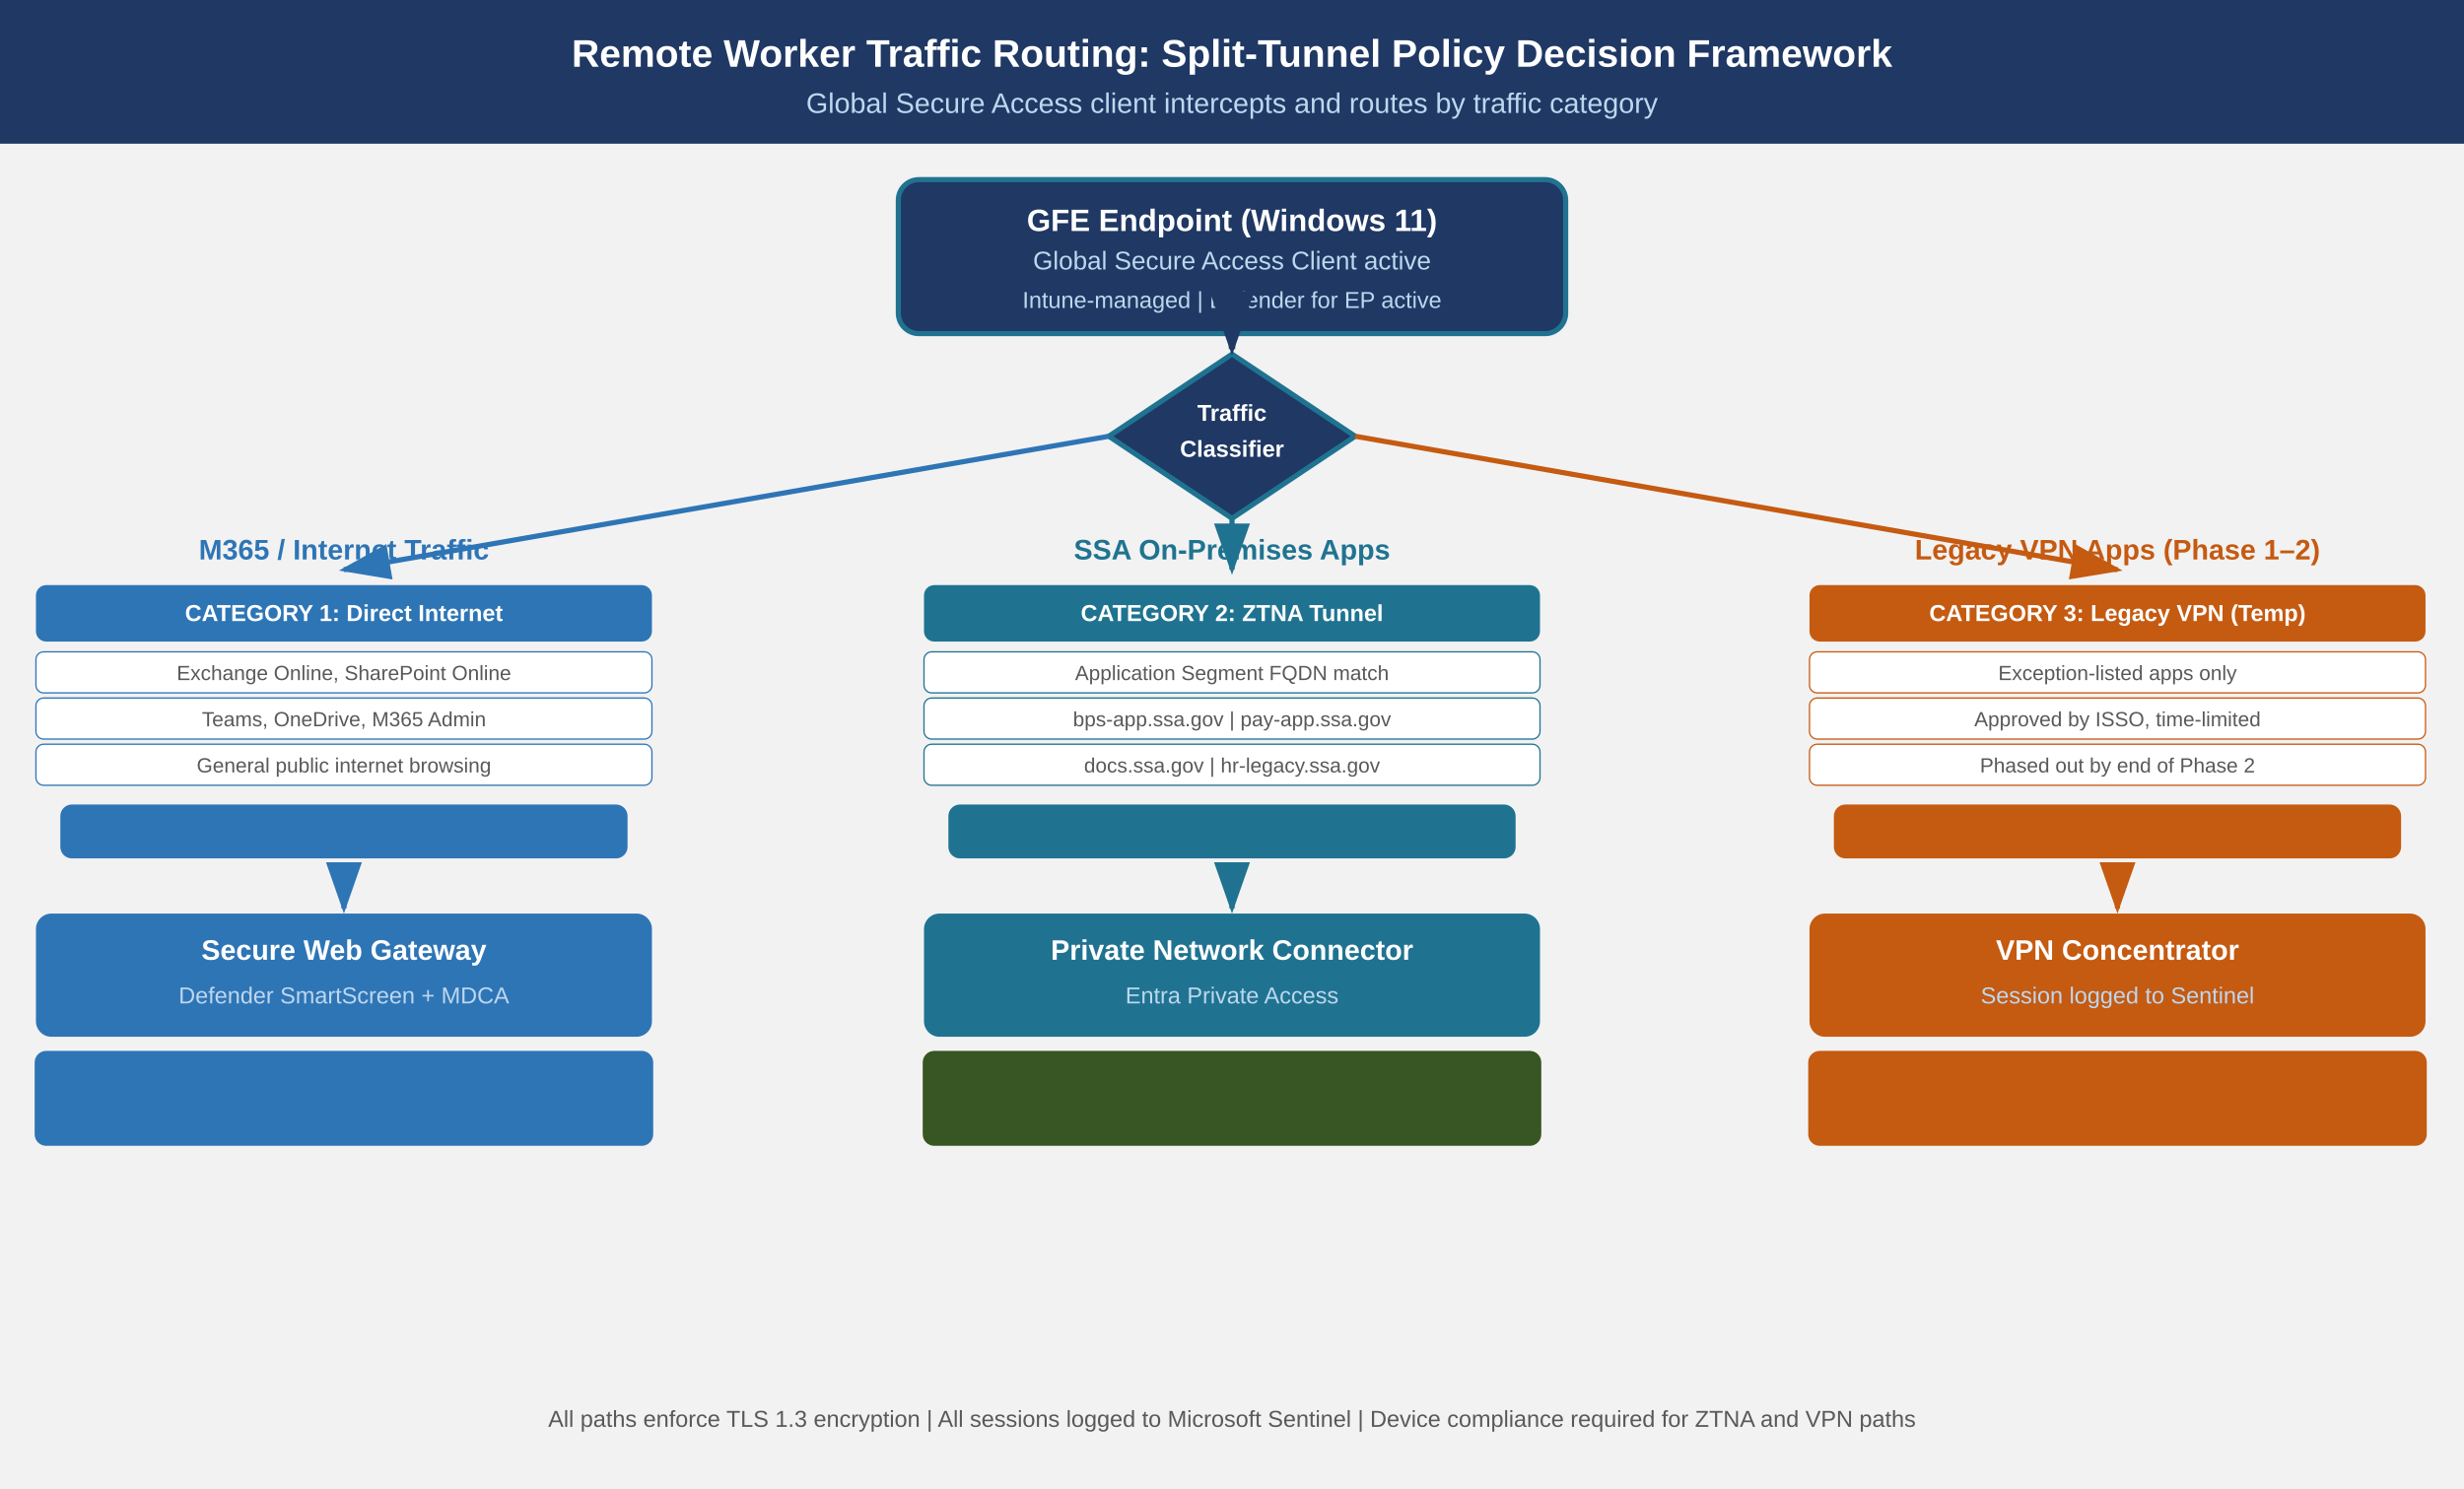
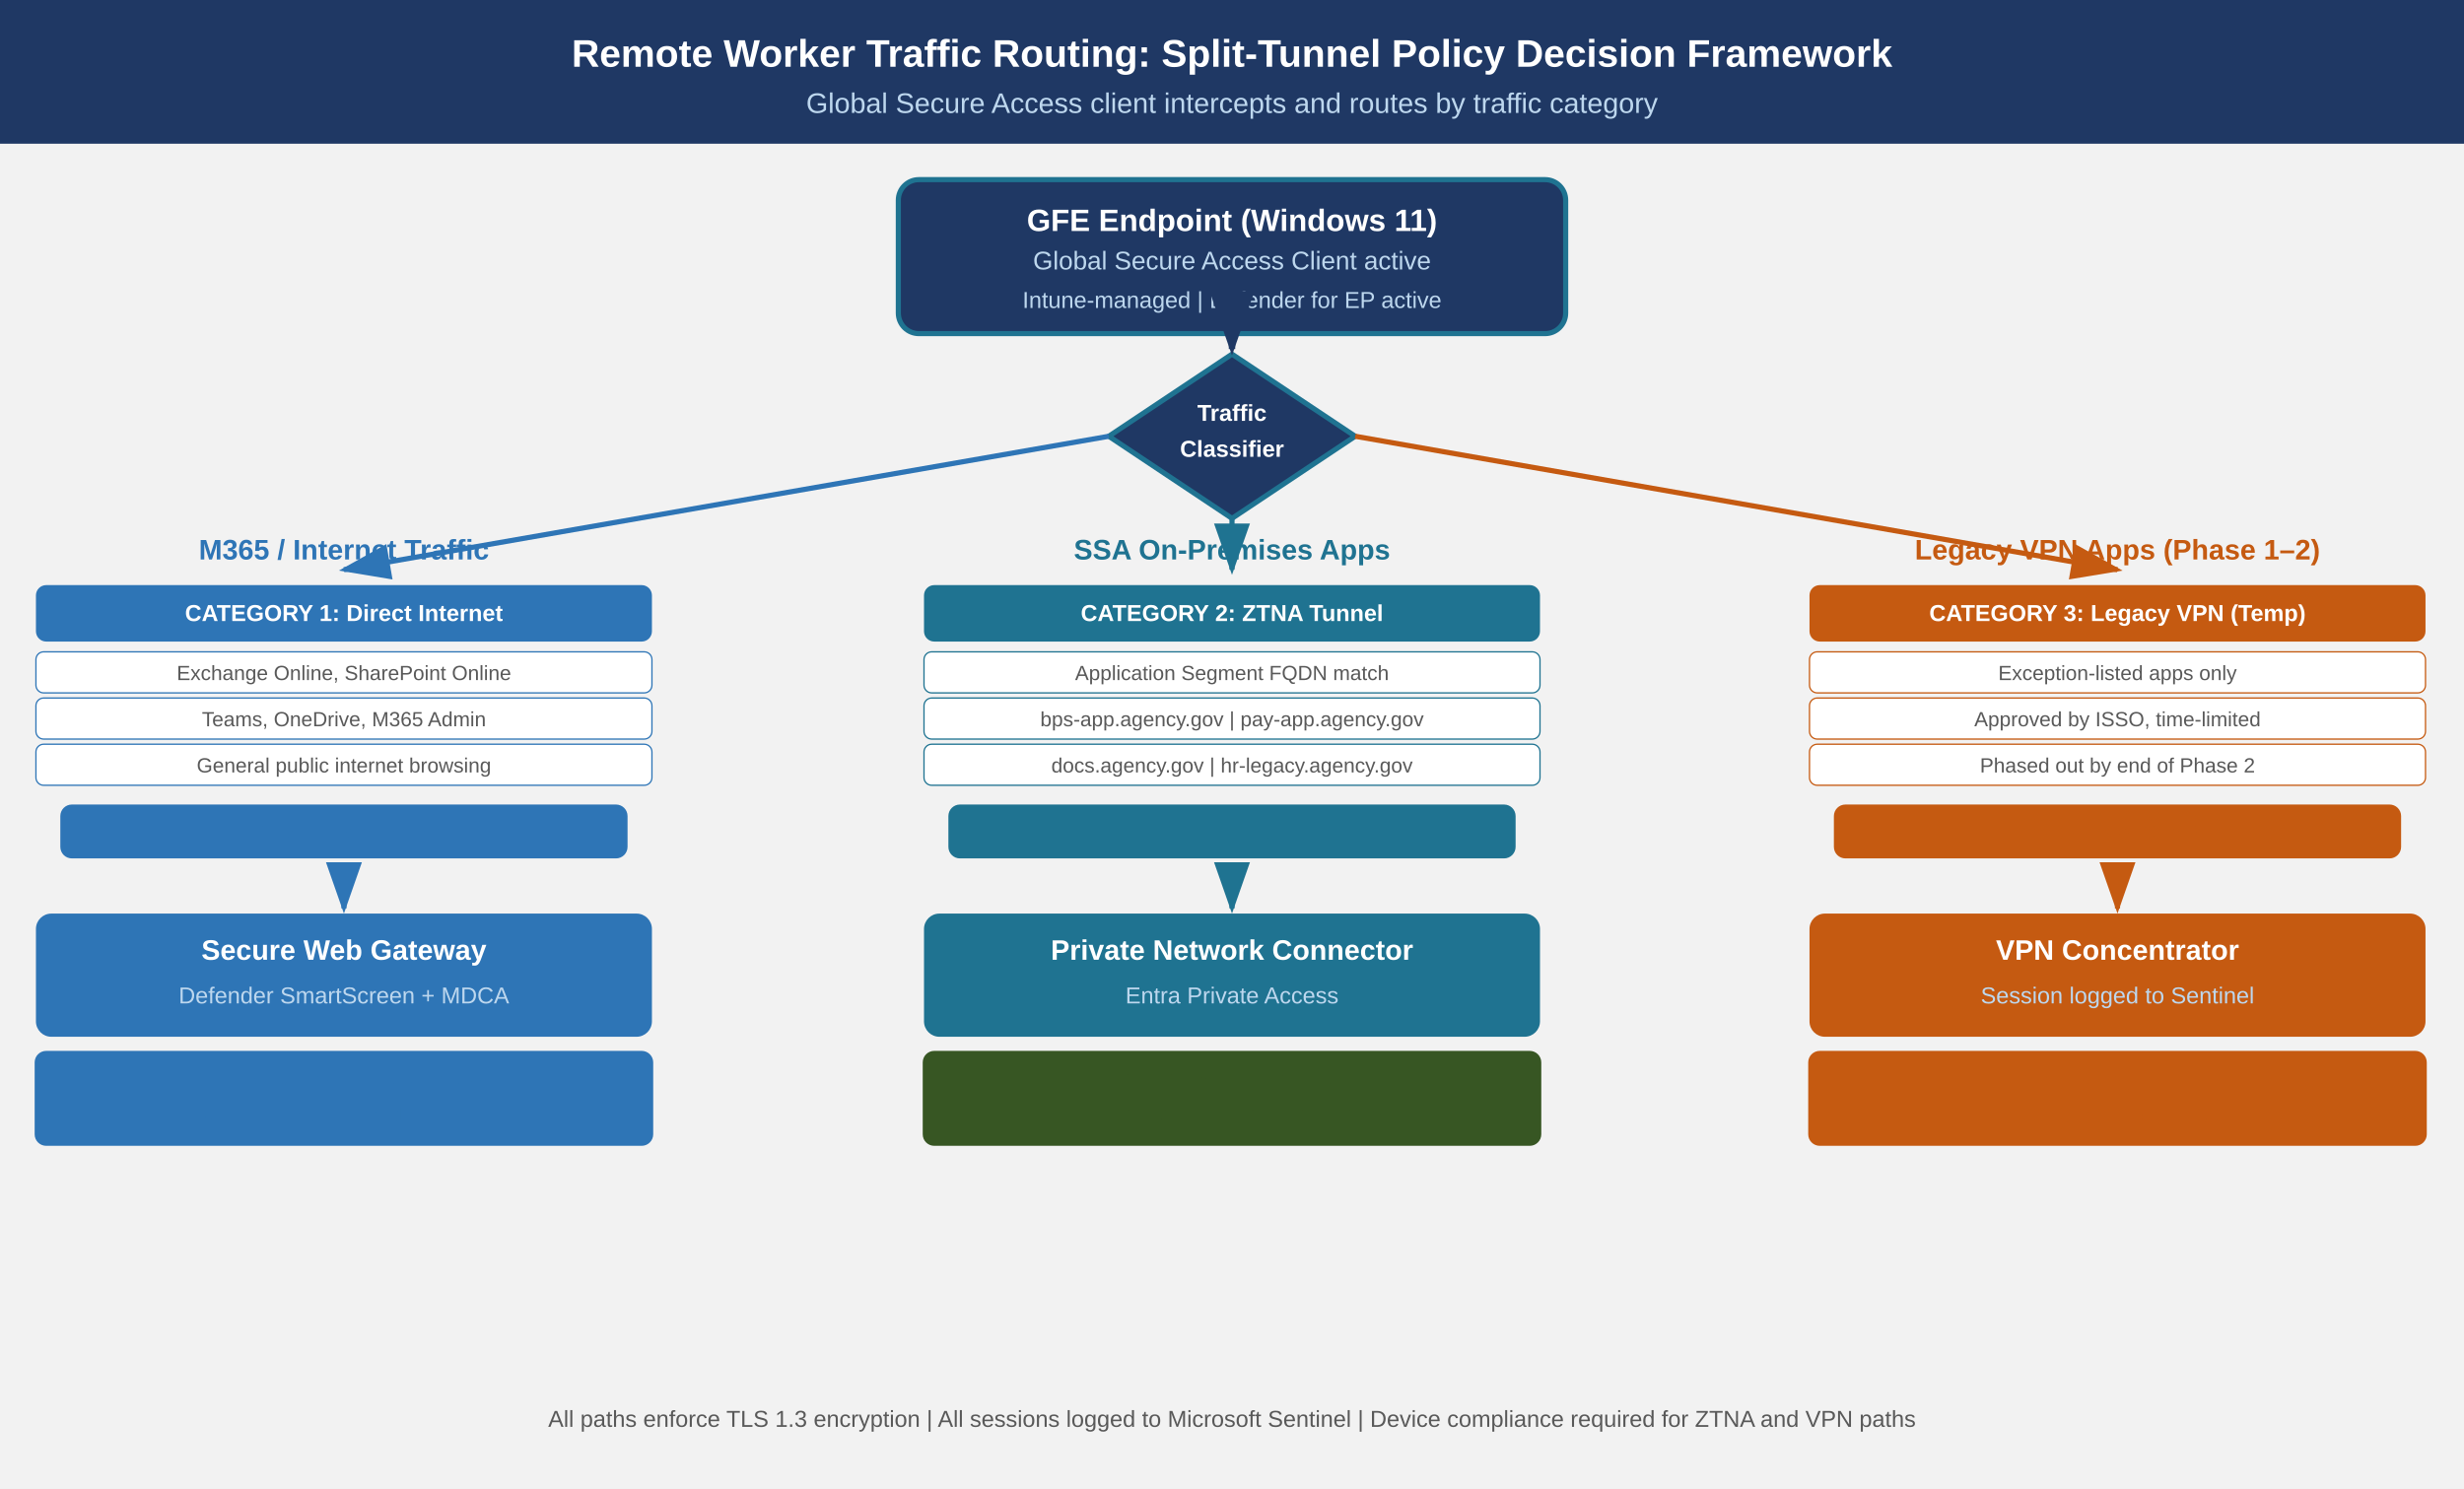
<svg xmlns="http://www.w3.org/2000/svg" width="960" height="580">
  <rect x="0" y="0" width="960" height="580" fill="#F2F2F2" rx="0" />
  <defs>
    <marker id="arr4_blue" markerWidth="10" markerHeight="7" refX="9" refY="3.5" orient="auto">
      <polygon points="0 0, 10 3.5, 0 7" fill="#2E75B6" />
    </marker>
    <marker id="arr4_green" markerWidth="10" markerHeight="7" refX="9" refY="3.5" orient="auto">
      <polygon points="0 0, 10 3.5, 0 7" fill="#375623" />
    </marker>
    <marker id="arr4_navy" markerWidth="10" markerHeight="7" refX="9" refY="3.5" orient="auto">
      <polygon points="0 0, 10 3.5, 0 7" fill="#1F3864" />
    </marker>
    <marker id="arr4_org" markerWidth="10" markerHeight="7" refX="9" refY="3.5" orient="auto">
      <polygon points="0 0, 10 3.5, 0 7" fill="#C55A11" />
    </marker>
    <marker id="arr4_red" markerWidth="10" markerHeight="7" refX="9" refY="3.5" orient="auto">
      <polygon points="0 0, 10 3.5, 0 7" fill="#C00000" />
    </marker>
    <marker id="arr4_teal" markerWidth="10" markerHeight="7" refX="9" refY="3.5" orient="auto">
      <polygon points="0 0, 10 3.5, 0 7" fill="#1F7391" />
    </marker>
  </defs>
  <rect x="0" y="0" width="960" height="56" fill="#1F3864" rx="0" />
  <text x="480" y="26" font-size="15" fill="#FFFFFF" font-weight="bold" text-anchor="middle" font-family="Arial, sans-serif">Remote Worker Traffic Routing: Split-Tunnel Policy Decision Framework</text>
  <text x="480" y="44" font-size="11" fill="#BDD7EE" font-weight="normal" text-anchor="middle" font-family="Arial, sans-serif">Global Secure Access client intercepts and routes by traffic category</text>
  <rect x="350" y="70" width="260" height="60" fill="#1F3864" rx="8" stroke="#1F7391" stroke-width="2" />
  <text x="480" y="90" font-size="12" fill="#FFFFFF" font-weight="bold" text-anchor="middle" font-family="Arial, sans-serif">GFE Endpoint (Windows 11)</text>
  <text x="480" y="105" font-size="10" fill="#BDD7EE" font-weight="normal" text-anchor="middle" font-family="Arial, sans-serif">Global Secure Access Client active</text>
  <text x="480" y="120" font-size="9" fill="#BDD7EE" font-weight="normal" text-anchor="middle" font-family="Arial, sans-serif">Intune-managed  |  Defender for EP active</text>
  <polygon points="480,138 528.0,170 480,202 432.0,170" fill="#1F3864" stroke="#1F7391" stroke-width="2" />
  <text x="480" y="164" font-size="9" fill="#FFFFFF" font-weight="bold" text-anchor="middle" font-family="Arial, sans-serif">Traffic</text>
  <text x="480" y="178" font-size="9" fill="#FFFFFF" font-weight="bold" text-anchor="middle" font-family="Arial, sans-serif">Classifier</text>
  <line x1="480" y1="130" x2="480" y2="136" stroke="#1F3864" stroke-width="2.5" marker-end="url(#arr4_navy)" />
  <line x1="432" y1="170" x2="134" y2="222" stroke="#2E75B6" stroke-width="2" marker-end="url(#arr4_blue)" />
  <text x="134" y="218" font-size="11" fill="#2E75B6" font-weight="bold" text-anchor="middle" font-family="Arial, sans-serif">M365 / Internet Traffic</text>
  <rect x="14" y="228" width="240" height="22" fill="#2E75B6" rx="4" />
  <text x="134" y="242" font-size="9" fill="#FFFFFF" font-weight="bold" text-anchor="middle" font-family="Arial, sans-serif">CATEGORY 1: Direct Internet</text>
  <rect x="14" y="254" width="240" height="16" fill="#FFFFFF" rx="3" stroke="#2E75B6" stroke-width="0.5" />
  <text x="134" y="265" font-size="8" fill="#595959" font-weight="normal" text-anchor="middle" font-family="Arial, sans-serif">Exchange Online, SharePoint Online</text>
  <rect x="14" y="272" width="240" height="16" fill="#FFFFFF" rx="3" stroke="#2E75B6" stroke-width="0.5" />
  <text x="134" y="283" font-size="8" fill="#595959" font-weight="normal" text-anchor="middle" font-family="Arial, sans-serif">Teams, OneDrive, M365 Admin</text>
  <rect x="14" y="290" width="240" height="16" fill="#FFFFFF" rx="3" stroke="#2E75B6" stroke-width="0.5" />
  <text x="134" y="301" font-size="8" fill="#595959" font-weight="normal" text-anchor="middle" font-family="Arial, sans-serif">General public internet browsing</text>
  <rect x="24" y="314" width="220" height="20" fill="#2E75B6" rx="4" opacity="0.2" />
  <rect x="24" y="314" width="220" height="20" fill="#2E75B6" rx="4" stroke="#2E75B6" stroke-width="1" />
  <text x="134" y="327" font-size="9" fill="#2E75B6" font-weight="bold" text-anchor="middle" font-family="Arial, sans-serif">Direct (no tunnel)</text>
  <line x1="134" y1="336" x2="134" y2="354" stroke="#2E75B6" stroke-width="2" marker-end="url(#arr4_blue)" />
  <rect x="14" y="356" width="240" height="48" fill="#2E75B6" rx="6" />
  <text x="134" y="374" font-size="11" fill="#FFFFFF" font-weight="bold" text-anchor="middle" font-family="Arial, sans-serif">Secure Web Gateway</text>
  <text x="134" y="391" font-size="9" fill="#BDD7EE" font-weight="normal" text-anchor="middle" font-family="Arial, sans-serif">Defender SmartScreen + MDCA</text>
  <rect x="14" y="410" width="240" height="36" fill="#2E75B6" rx="4" opacity="0.12" />
  <rect x="14" y="410" width="240" height="36" fill="#2E75B6" rx="4" stroke="#2E75B6" stroke-width="1" />
  <text x="134" y="423" font-size="8" fill="#2E75B6" font-weight="bold" text-anchor="middle" font-family="Arial, sans-serif">60–80% bandwidth savings vs.</text>
  <text x="134" y="437" font-size="8" fill="#2E75B6" font-weight="bold" text-anchor="middle" font-family="Arial, sans-serif">hairpinning through data center</text>
  <line x1="480" y1="202" x2="480" y2="222" stroke="#1F7391" stroke-width="2" marker-end="url(#arr4_teal)" />
  <text x="480" y="218" font-size="11" fill="#1F7391" font-weight="bold" text-anchor="middle" font-family="Arial, sans-serif">SSA On-Premises Apps</text>
  <rect x="360" y="228" width="240" height="22" fill="#1F7391" rx="4" />
  <text x="480" y="242" font-size="9" fill="#FFFFFF" font-weight="bold" text-anchor="middle" font-family="Arial, sans-serif">CATEGORY 2: ZTNA Tunnel</text>
  <rect x="360" y="254" width="240" height="16" fill="#FFFFFF" rx="3" stroke="#1F7391" stroke-width="0.5" />
  <text x="480" y="265" font-size="8" fill="#595959" font-weight="normal" text-anchor="middle" font-family="Arial, sans-serif">Application Segment FQDN match</text>
  <rect x="360" y="272" width="240" height="16" fill="#FFFFFF" rx="3" stroke="#1F7391" stroke-width="0.5" />
-   <text x="480" y="283" font-size="8" fill="#595959" font-weight="normal" text-anchor="middle" font-family="Arial, sans-serif">bps-app.ssa.gov  |  pay-app.ssa.gov</text>
+   <text x="480" y="283" font-size="8" fill="#595959" font-weight="normal" text-anchor="middle" font-family="Arial, sans-serif">bps-app.agency.gov  |  pay-app.agency.gov</text>
  <rect x="360" y="290" width="240" height="16" fill="#FFFFFF" rx="3" stroke="#1F7391" stroke-width="0.5" />
-   <text x="480" y="301" font-size="8" fill="#595959" font-weight="normal" text-anchor="middle" font-family="Arial, sans-serif">docs.ssa.gov  |  hr-legacy.ssa.gov</text>
+   <text x="480" y="301" font-size="8" fill="#595959" font-weight="normal" text-anchor="middle" font-family="Arial, sans-serif">docs.agency.gov  |  hr-legacy.agency.gov</text>
  <rect x="370" y="314" width="220" height="20" fill="#1F7391" rx="4" opacity="0.2" />
  <rect x="370" y="314" width="220" height="20" fill="#1F7391" rx="4" stroke="#1F7391" stroke-width="1" />
  <text x="480" y="327" font-size="9" fill="#1F7391" font-weight="bold" text-anchor="middle" font-family="Arial, sans-serif">ZTNA per-app tunnel</text>
  <line x1="480" y1="336" x2="480" y2="354" stroke="#1F7391" stroke-width="2" marker-end="url(#arr4_teal)" />
  <rect x="360" y="356" width="240" height="48" fill="#1F7391" rx="6" />
  <text x="480" y="374" font-size="11" fill="#FFFFFF" font-weight="bold" text-anchor="middle" font-family="Arial, sans-serif">Private Network Connector</text>
  <text x="480" y="391" font-size="9" fill="#BDD7EE" font-weight="normal" text-anchor="middle" font-family="Arial, sans-serif">Entra Private Access</text>
  <rect x="360" y="410" width="240" height="36" fill="#375623" rx="4" opacity="0.12" />
  <rect x="360" y="410" width="240" height="36" fill="#375623" rx="4" stroke="#375623" stroke-width="1" />
  <text x="480" y="423" font-size="8" fill="#375623" font-weight="bold" text-anchor="middle" font-family="Arial, sans-serif">Identity + device evaluated</text>
  <text x="480" y="437" font-size="8" fill="#375623" font-weight="bold" text-anchor="middle" font-family="Arial, sans-serif">per request. No lateral movement.</text>
  <line x1="528" y1="170" x2="825" y2="222" stroke="#C55A11" stroke-width="2" marker-end="url(#arr4_org)" />
  <text x="825" y="218" font-size="11" fill="#C55A11" font-weight="bold" text-anchor="middle" font-family="Arial, sans-serif">Legacy VPN Apps (Phase 1–2)</text>
  <rect x="705" y="228" width="240" height="22" fill="#C55A11" rx="4" />
  <text x="825" y="242" font-size="9" fill="#FFFFFF" font-weight="bold" text-anchor="middle" font-family="Arial, sans-serif">CATEGORY 3: Legacy VPN (Temp)</text>
  <rect x="705" y="254" width="240" height="16" fill="#FFFFFF" rx="3" stroke="#C55A11" stroke-width="0.5" />
  <text x="825" y="265" font-size="8" fill="#595959" font-weight="normal" text-anchor="middle" font-family="Arial, sans-serif">Exception-listed apps only</text>
  <rect x="705" y="272" width="240" height="16" fill="#FFFFFF" rx="3" stroke="#C55A11" stroke-width="0.5" />
  <text x="825" y="283" font-size="8" fill="#595959" font-weight="normal" text-anchor="middle" font-family="Arial, sans-serif">Approved by ISSO, time-limited</text>
  <rect x="705" y="290" width="240" height="16" fill="#FFFFFF" rx="3" stroke="#C55A11" stroke-width="0.5" />
  <text x="825" y="301" font-size="8" fill="#595959" font-weight="normal" text-anchor="middle" font-family="Arial, sans-serif">Phased out by end of Phase 2</text>
  <rect x="715" y="314" width="220" height="20" fill="#C55A11" rx="4" opacity="0.2" />
  <rect x="715" y="314" width="220" height="20" fill="#C55A11" rx="4" stroke="#C55A11" stroke-width="1" />
  <text x="825" y="327" font-size="9" fill="#C55A11" font-weight="bold" text-anchor="middle" font-family="Arial, sans-serif">VPN (IKEv2/AES-256)</text>
  <line x1="825" y1="336" x2="825" y2="354" stroke="#C55A11" stroke-width="2" marker-end="url(#arr4_org)" />
  <rect x="705" y="356" width="240" height="48" fill="#C55A11" rx="6" />
  <text x="825" y="374" font-size="11" fill="#FFFFFF" font-weight="bold" text-anchor="middle" font-family="Arial, sans-serif">VPN Concentrator</text>
  <text x="825" y="391" font-size="9" fill="#BDD7EE" font-weight="normal" text-anchor="middle" font-family="Arial, sans-serif">Session logged to Sentinel</text>
  <rect x="705" y="410" width="240" height="36" fill="#C55A11" rx="4" opacity="0.12" />
  <rect x="705" y="410" width="240" height="36" fill="#C55A11" rx="4" stroke="#C55A11" stroke-width="1" />
  <text x="825" y="423" font-size="8" fill="#C55A11" font-weight="bold" text-anchor="middle" font-family="Arial, sans-serif">All sessions logged. 4-hr max.</text>
  <text x="825" y="437" font-size="8" fill="#C55A11" font-weight="bold" text-anchor="middle" font-family="Arial, sans-serif">Full audit in Sentinel.</text>
  <text x="480" y="556" font-size="9" fill="#595959" font-weight="normal" text-anchor="middle" font-family="Arial, sans-serif">All paths enforce TLS 1.3 encryption  |  All sessions logged to Microsoft Sentinel  |  Device compliance required for ZTNA and VPN paths</text>
</svg>
